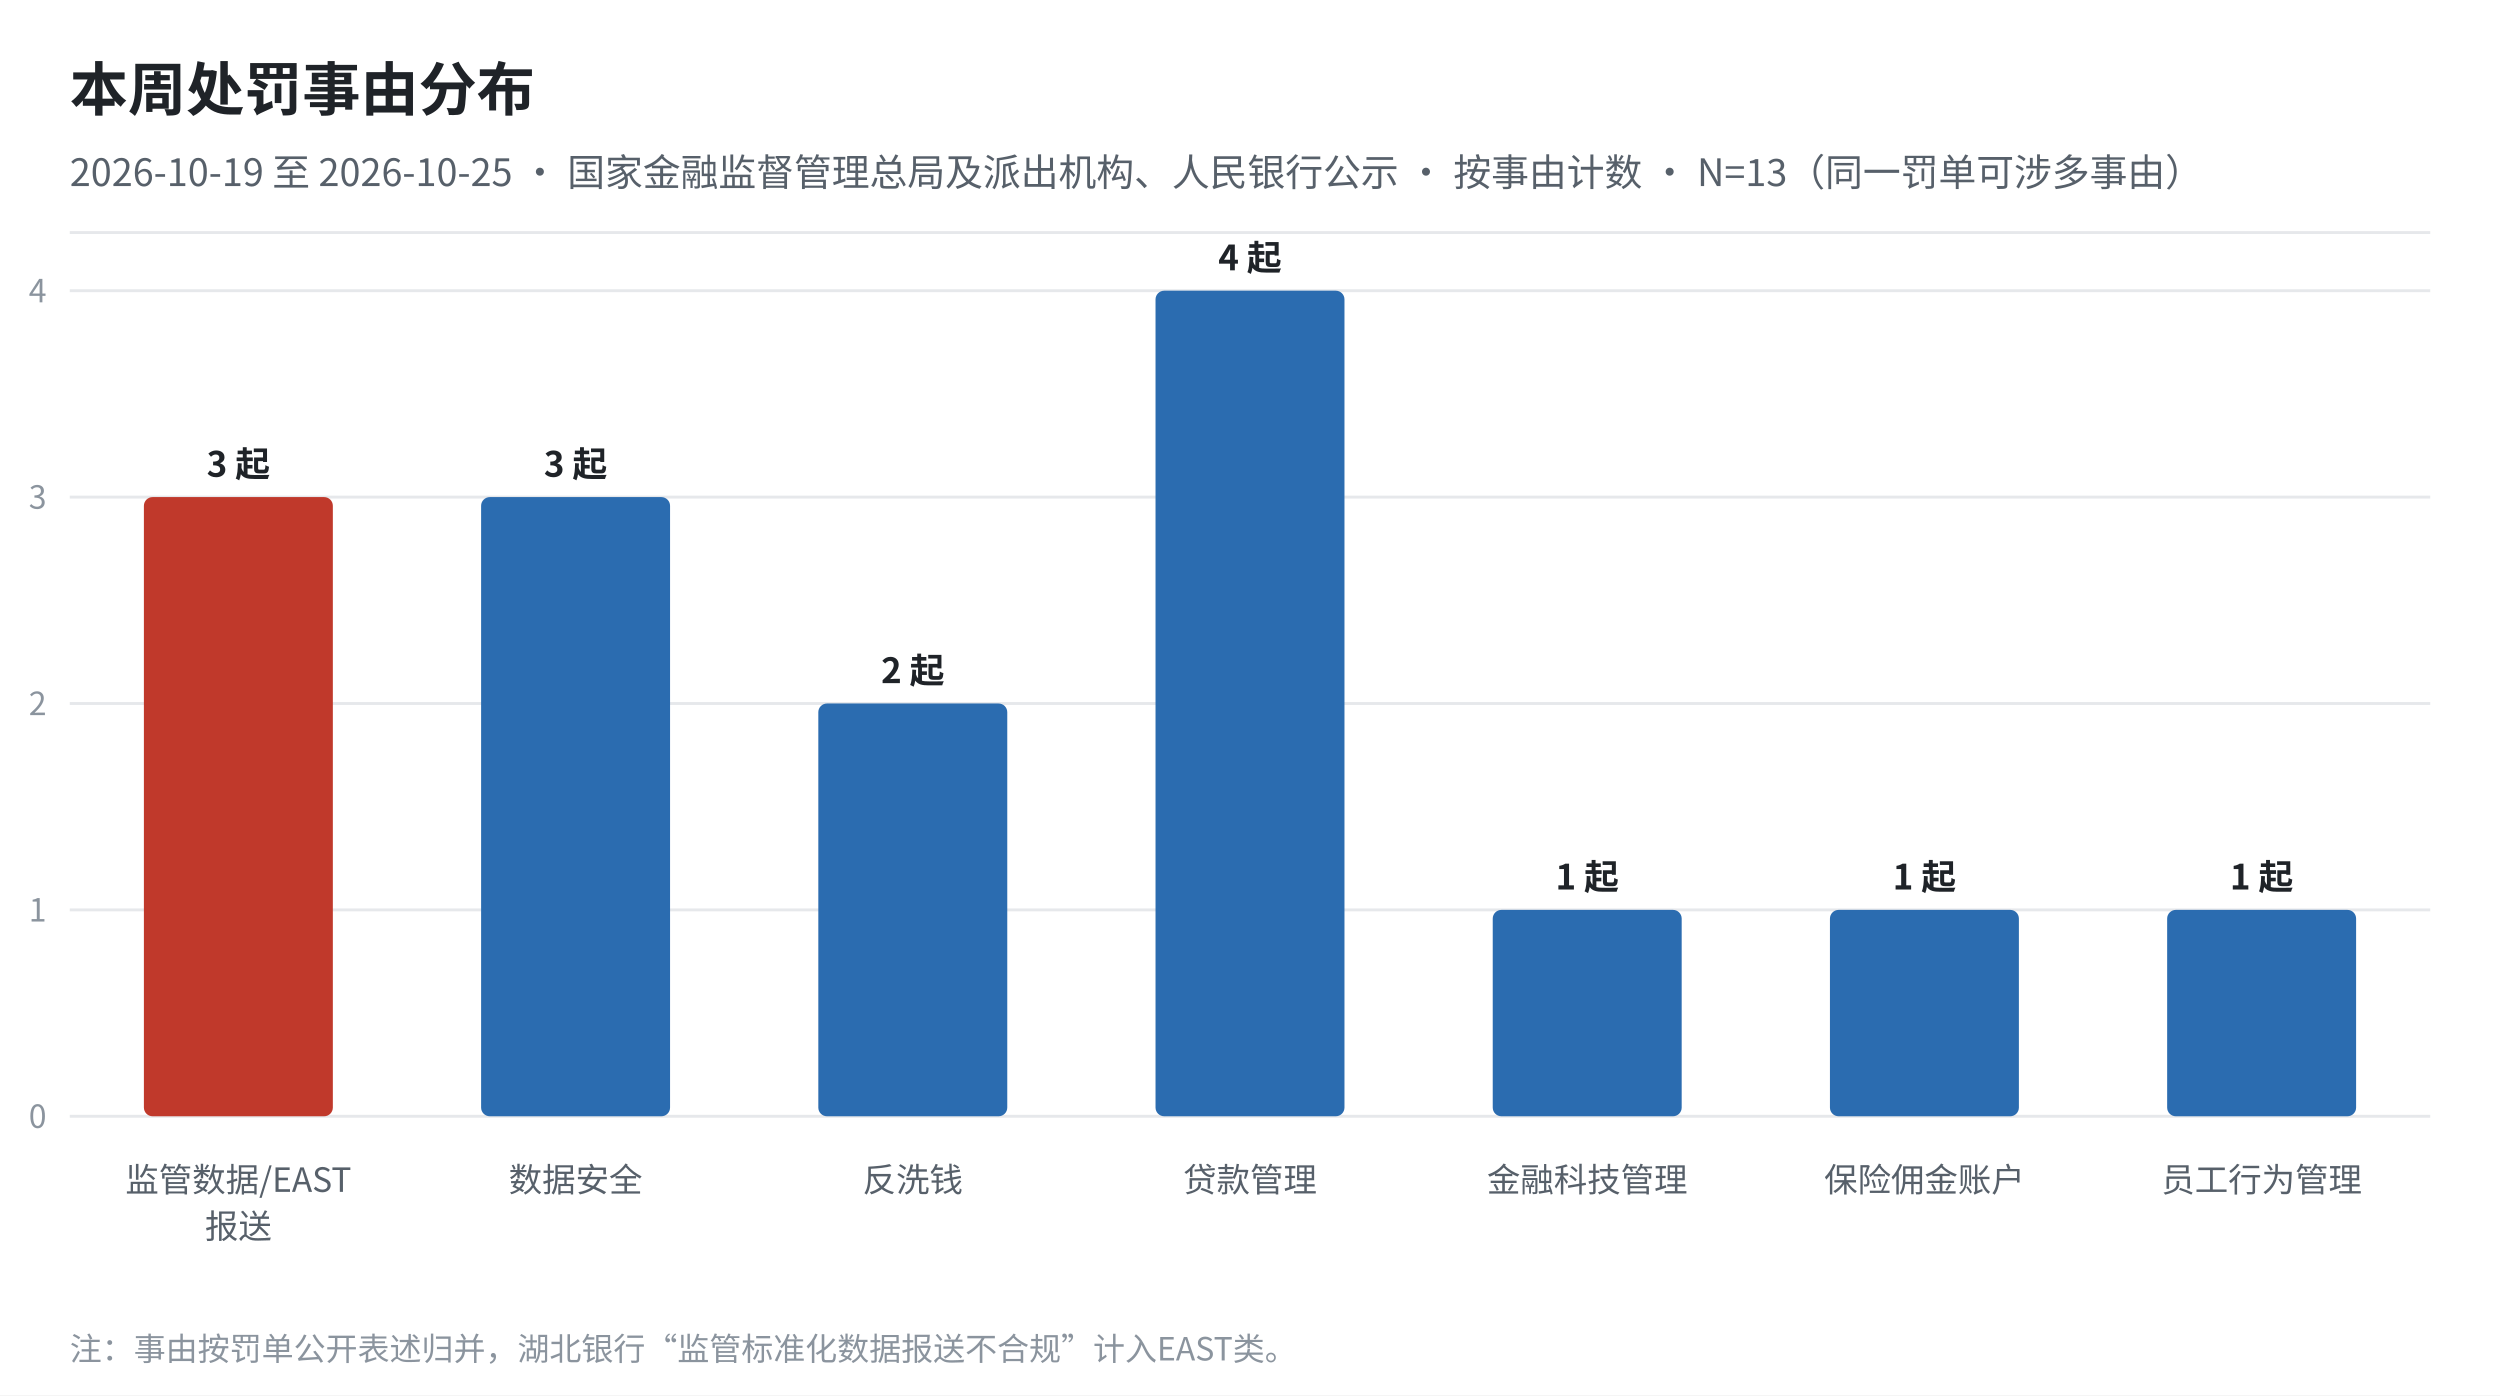
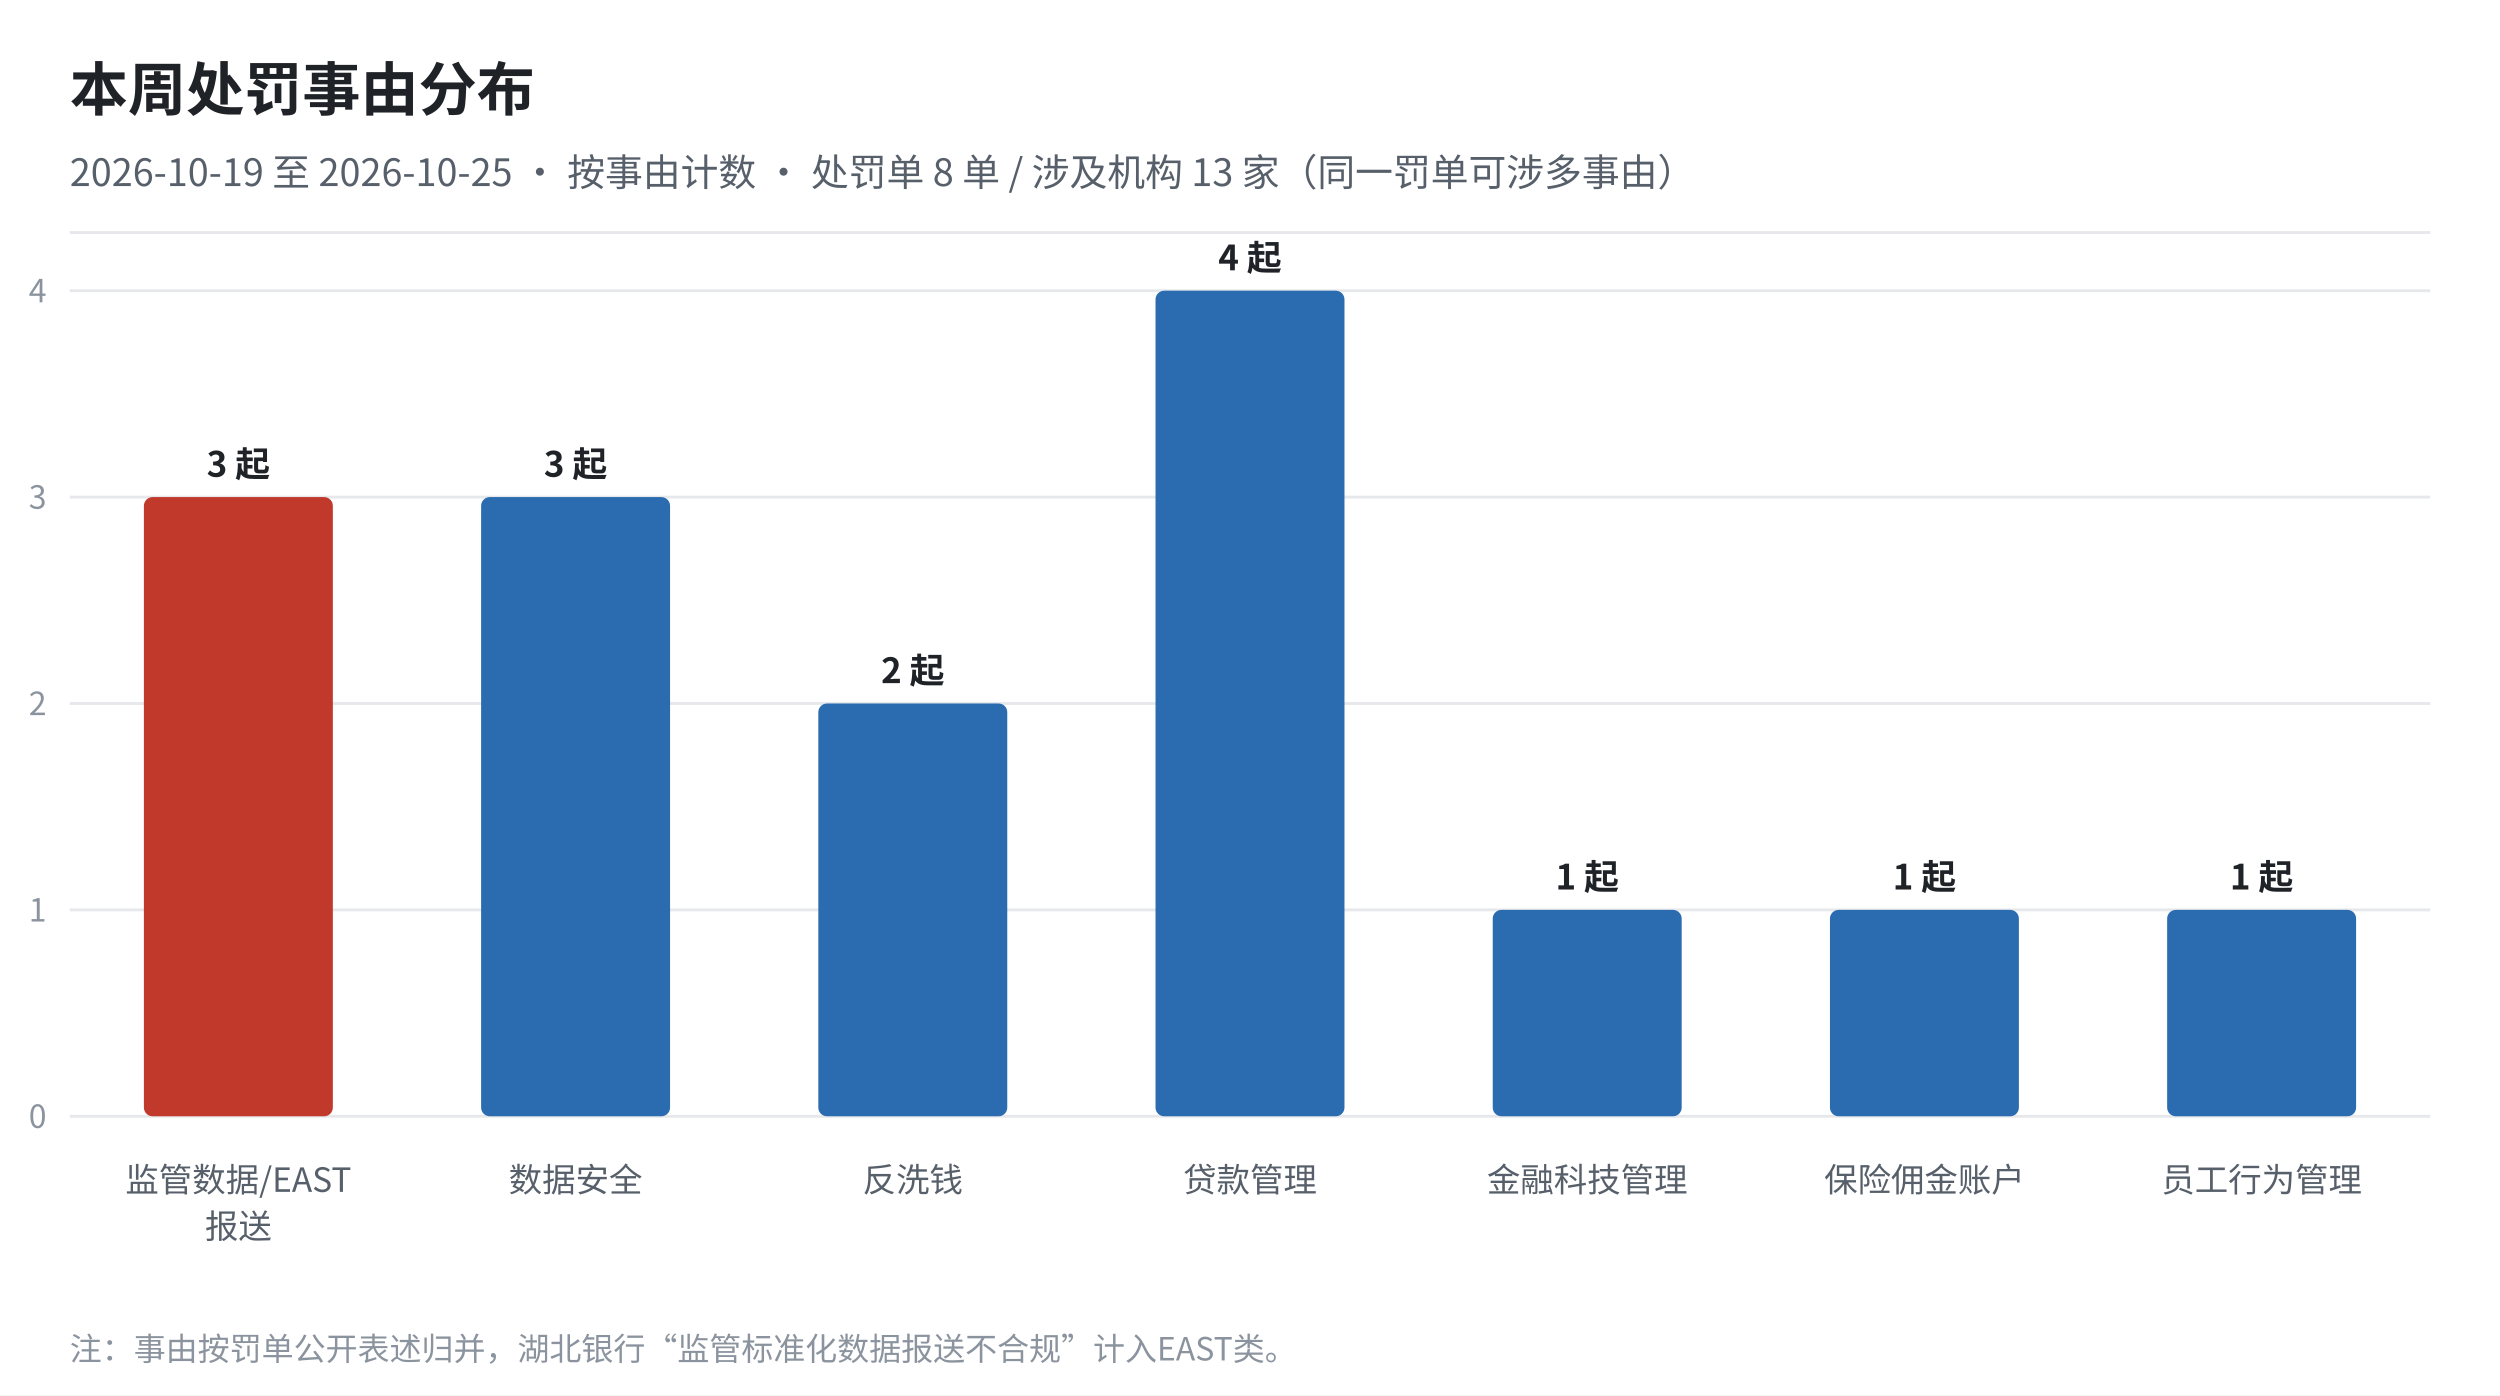
<svg xmlns="http://www.w3.org/2000/svg" width="860" height="480" viewBox="0 0 860 480" role="img" style="max-width:100%;height:auto">
  <rect width="860" height="480" fill="#ffffff" />
  <text x="24" y="38" font-family="-apple-system,BlinkMacSystemFont,'Segoe UI','PingFang SC','Hiragino Sans GB','Microsoft YaHei','Noto Sans CJK SC',sans-serif" font-size="20" font-weight="700" fill="#1f2328">本周处罚事由分布</text>
-   <text x="24" y="64" font-family="-apple-system,BlinkMacSystemFont,'Segoe UI','PingFang SC','Hiragino Sans GB','Microsoft YaHei','Noto Sans CJK SC',sans-serif" font-size="13" fill="#57606a">2026-10-19 至 2026-10-25 · 国家金融监督管理总局及派出机构、人民银行公示 · 按事由计数 · N=13（同一罚单可涉多事由）</text>
+   <text x="24" y="64" font-family="-apple-system,BlinkMacSystemFont,'Segoe UI','PingFang SC','Hiragino Sans GB','Microsoft YaHei','Noto Sans CJK SC',sans-serif" font-size="13" fill="#57606a">2026-10-19 至 2026-10-25 · 按事由计数 · 处罚单 8 单 / 涉及机构 13 家（同一罚单可涉多事由）</text>
  <line x1="24" y1="80" x2="836" y2="80" stroke="#e6e8eb" stroke-width="1" />
  <line x1="24" y1="384.0" x2="836" y2="384.0" stroke="#e6e8eb" stroke-width="1" />
  <text x="16" y="388.0" font-family="-apple-system,BlinkMacSystemFont,'Segoe UI','PingFang SC','Hiragino Sans GB','Microsoft YaHei','Noto Sans CJK SC',sans-serif" font-size="11" fill="#8b949e" text-anchor="end">0</text>
  <line x1="24" y1="313.0" x2="836" y2="313.0" stroke="#e6e8eb" stroke-width="1" />
  <text x="16" y="317.0" font-family="-apple-system,BlinkMacSystemFont,'Segoe UI','PingFang SC','Hiragino Sans GB','Microsoft YaHei','Noto Sans CJK SC',sans-serif" font-size="11" fill="#8b949e" text-anchor="end">1</text>
  <line x1="24" y1="242.0" x2="836" y2="242.0" stroke="#e6e8eb" stroke-width="1" />
  <text x="16" y="246.0" font-family="-apple-system,BlinkMacSystemFont,'Segoe UI','PingFang SC','Hiragino Sans GB','Microsoft YaHei','Noto Sans CJK SC',sans-serif" font-size="11" fill="#8b949e" text-anchor="end">2</text>
  <line x1="24" y1="171.0" x2="836" y2="171.0" stroke="#e6e8eb" stroke-width="1" />
  <text x="16" y="175.0" font-family="-apple-system,BlinkMacSystemFont,'Segoe UI','PingFang SC','Hiragino Sans GB','Microsoft YaHei','Noto Sans CJK SC',sans-serif" font-size="11" fill="#8b949e" text-anchor="end">3</text>
  <line x1="24" y1="100.0" x2="836" y2="100.0" stroke="#e6e8eb" stroke-width="1" />
  <text x="16" y="104.0" font-family="-apple-system,BlinkMacSystemFont,'Segoe UI','PingFang SC','Hiragino Sans GB','Microsoft YaHei','Noto Sans CJK SC',sans-serif" font-size="11" fill="#8b949e" text-anchor="end">4</text>
  <rect x="49.5" y="171.0" width="65.0" height="213.0" rx="3" fill="#c0392b" />
  <text x="82.0" y="164.0" font-family="-apple-system,BlinkMacSystemFont,'Segoe UI','PingFang SC','Hiragino Sans GB','Microsoft YaHei','Noto Sans CJK SC',sans-serif" font-size="12" font-weight="600" fill="#1f2328" text-anchor="middle">3 起</text>
  <text x="82.0" y="410.0" font-family="-apple-system,BlinkMacSystemFont,'Segoe UI','PingFang SC','Hiragino Sans GB','Microsoft YaHei','Noto Sans CJK SC',sans-serif" font-size="11.5" fill="#57606a" text-anchor="middle">监管数据/EAST</text>
  <text x="82.0" y="426.0" font-family="-apple-system,BlinkMacSystemFont,'Segoe UI','PingFang SC','Hiragino Sans GB','Microsoft YaHei','Noto Sans CJK SC',sans-serif" font-size="11.5" fill="#57606a" text-anchor="middle">报送</text>
  <rect x="165.5" y="171.0" width="65.0" height="213.0" rx="3" fill="#2b6cb0" />
  <text x="198.0" y="164.0" font-family="-apple-system,BlinkMacSystemFont,'Segoe UI','PingFang SC','Hiragino Sans GB','Microsoft YaHei','Noto Sans CJK SC',sans-serif" font-size="12" font-weight="600" fill="#1f2328" text-anchor="middle">3 起</text>
  <text x="198.0" y="410.0" font-family="-apple-system,BlinkMacSystemFont,'Segoe UI','PingFang SC','Hiragino Sans GB','Microsoft YaHei','Noto Sans CJK SC',sans-serif" font-size="11.5" fill="#57606a" text-anchor="middle">数据安全</text>
  <rect x="281.5" y="242.0" width="65.0" height="142.0" rx="3" fill="#2b6cb0" />
  <text x="314.0" y="235.0" font-family="-apple-system,BlinkMacSystemFont,'Segoe UI','PingFang SC','Hiragino Sans GB','Microsoft YaHei','Noto Sans CJK SC',sans-serif" font-size="12" font-weight="600" fill="#1f2328" text-anchor="middle">2 起</text>
  <text x="314.0" y="410.0" font-family="-apple-system,BlinkMacSystemFont,'Segoe UI','PingFang SC','Hiragino Sans GB','Microsoft YaHei','Noto Sans CJK SC',sans-serif" font-size="11.5" fill="#57606a" text-anchor="middle">反洗钱</text>
  <rect x="397.5" y="100.0" width="65.0" height="284.0" rx="3" fill="#2b6cb0" />
  <text x="430.0" y="93.0" font-family="-apple-system,BlinkMacSystemFont,'Segoe UI','PingFang SC','Hiragino Sans GB','Microsoft YaHei','Noto Sans CJK SC',sans-serif" font-size="12" font-weight="600" fill="#1f2328" text-anchor="middle">4 起</text>
  <text x="430.0" y="410.0" font-family="-apple-system,BlinkMacSystemFont,'Segoe UI','PingFang SC','Hiragino Sans GB','Microsoft YaHei','Noto Sans CJK SC',sans-serif" font-size="11.5" fill="#57606a" text-anchor="middle">贷款管理</text>
  <rect x="513.5" y="313.0" width="65.0" height="71.0" rx="3" fill="#2b6cb0" />
  <text x="546.0" y="306.0" font-family="-apple-system,BlinkMacSystemFont,'Segoe UI','PingFang SC','Hiragino Sans GB','Microsoft YaHei','Noto Sans CJK SC',sans-serif" font-size="12" font-weight="600" fill="#1f2328" text-anchor="middle">1 起</text>
  <text x="546.0" y="410.0" font-family="-apple-system,BlinkMacSystemFont,'Segoe UI','PingFang SC','Hiragino Sans GB','Microsoft YaHei','Noto Sans CJK SC',sans-serif" font-size="11.5" fill="#57606a" text-anchor="middle">金融科技管理</text>
  <rect x="629.5" y="313.0" width="65.0" height="71.0" rx="3" fill="#2b6cb0" />
  <text x="662.0" y="306.0" font-family="-apple-system,BlinkMacSystemFont,'Segoe UI','PingFang SC','Hiragino Sans GB','Microsoft YaHei','Noto Sans CJK SC',sans-serif" font-size="12" font-weight="600" fill="#1f2328" text-anchor="middle">1 起</text>
  <text x="662.0" y="410.0" font-family="-apple-system,BlinkMacSystemFont,'Segoe UI','PingFang SC','Hiragino Sans GB','Microsoft YaHei','Noto Sans CJK SC',sans-serif" font-size="11.5" fill="#57606a" text-anchor="middle">保险佣金账户</text>
  <rect x="745.5" y="313.0" width="65.0" height="71.0" rx="3" fill="#2b6cb0" />
  <text x="778.0" y="306.0" font-family="-apple-system,BlinkMacSystemFont,'Segoe UI','PingFang SC','Hiragino Sans GB','Microsoft YaHei','Noto Sans CJK SC',sans-serif" font-size="12" font-weight="600" fill="#1f2328" text-anchor="middle">1 起</text>
  <text x="778.0" y="410.0" font-family="-apple-system,BlinkMacSystemFont,'Segoe UI','PingFang SC','Hiragino Sans GB','Microsoft YaHei','Noto Sans CJK SC',sans-serif" font-size="11.5" fill="#57606a" text-anchor="middle">员工行为管理</text>
  <text x="24" y="468" font-family="-apple-system,BlinkMacSystemFont,'Segoe UI','PingFang SC','Hiragino Sans GB','Microsoft YaHei','Noto Sans CJK SC',sans-serif" font-size="11" fill="#8b949e">注：事由按罚单公开表述归并，湖北银行“监管标准化数据报送不合规”计入EAST类。</text>
</svg>
